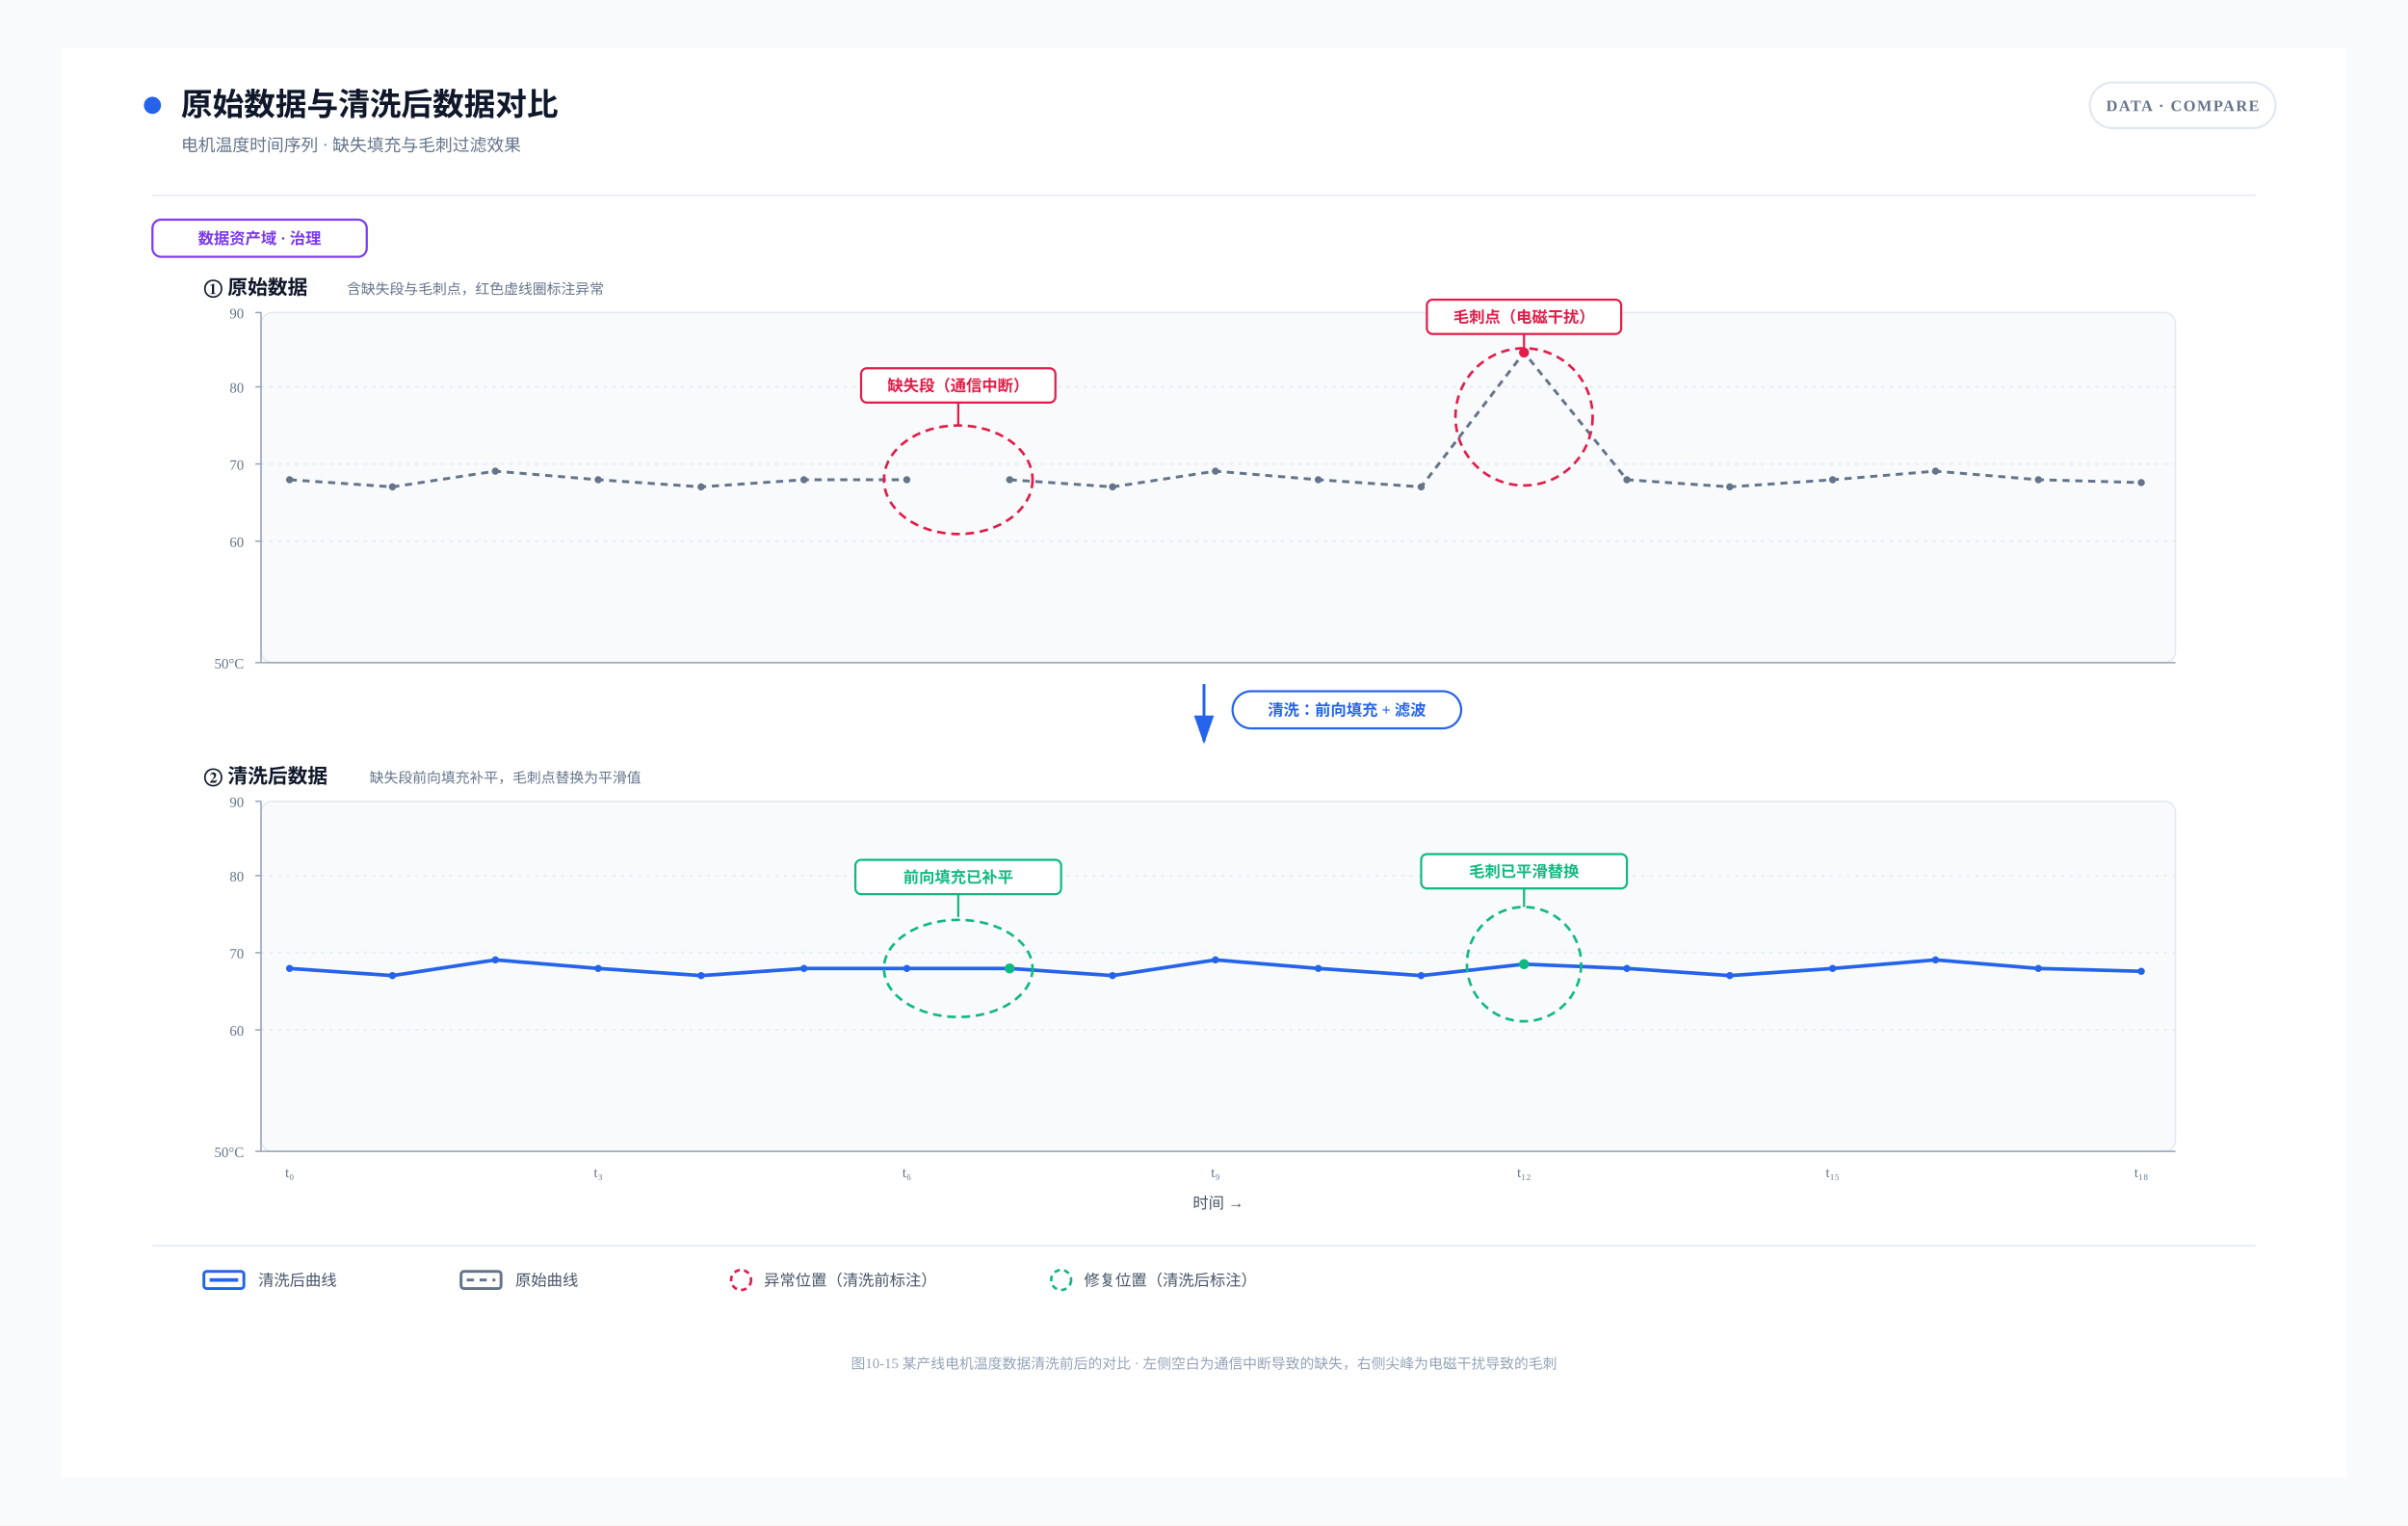
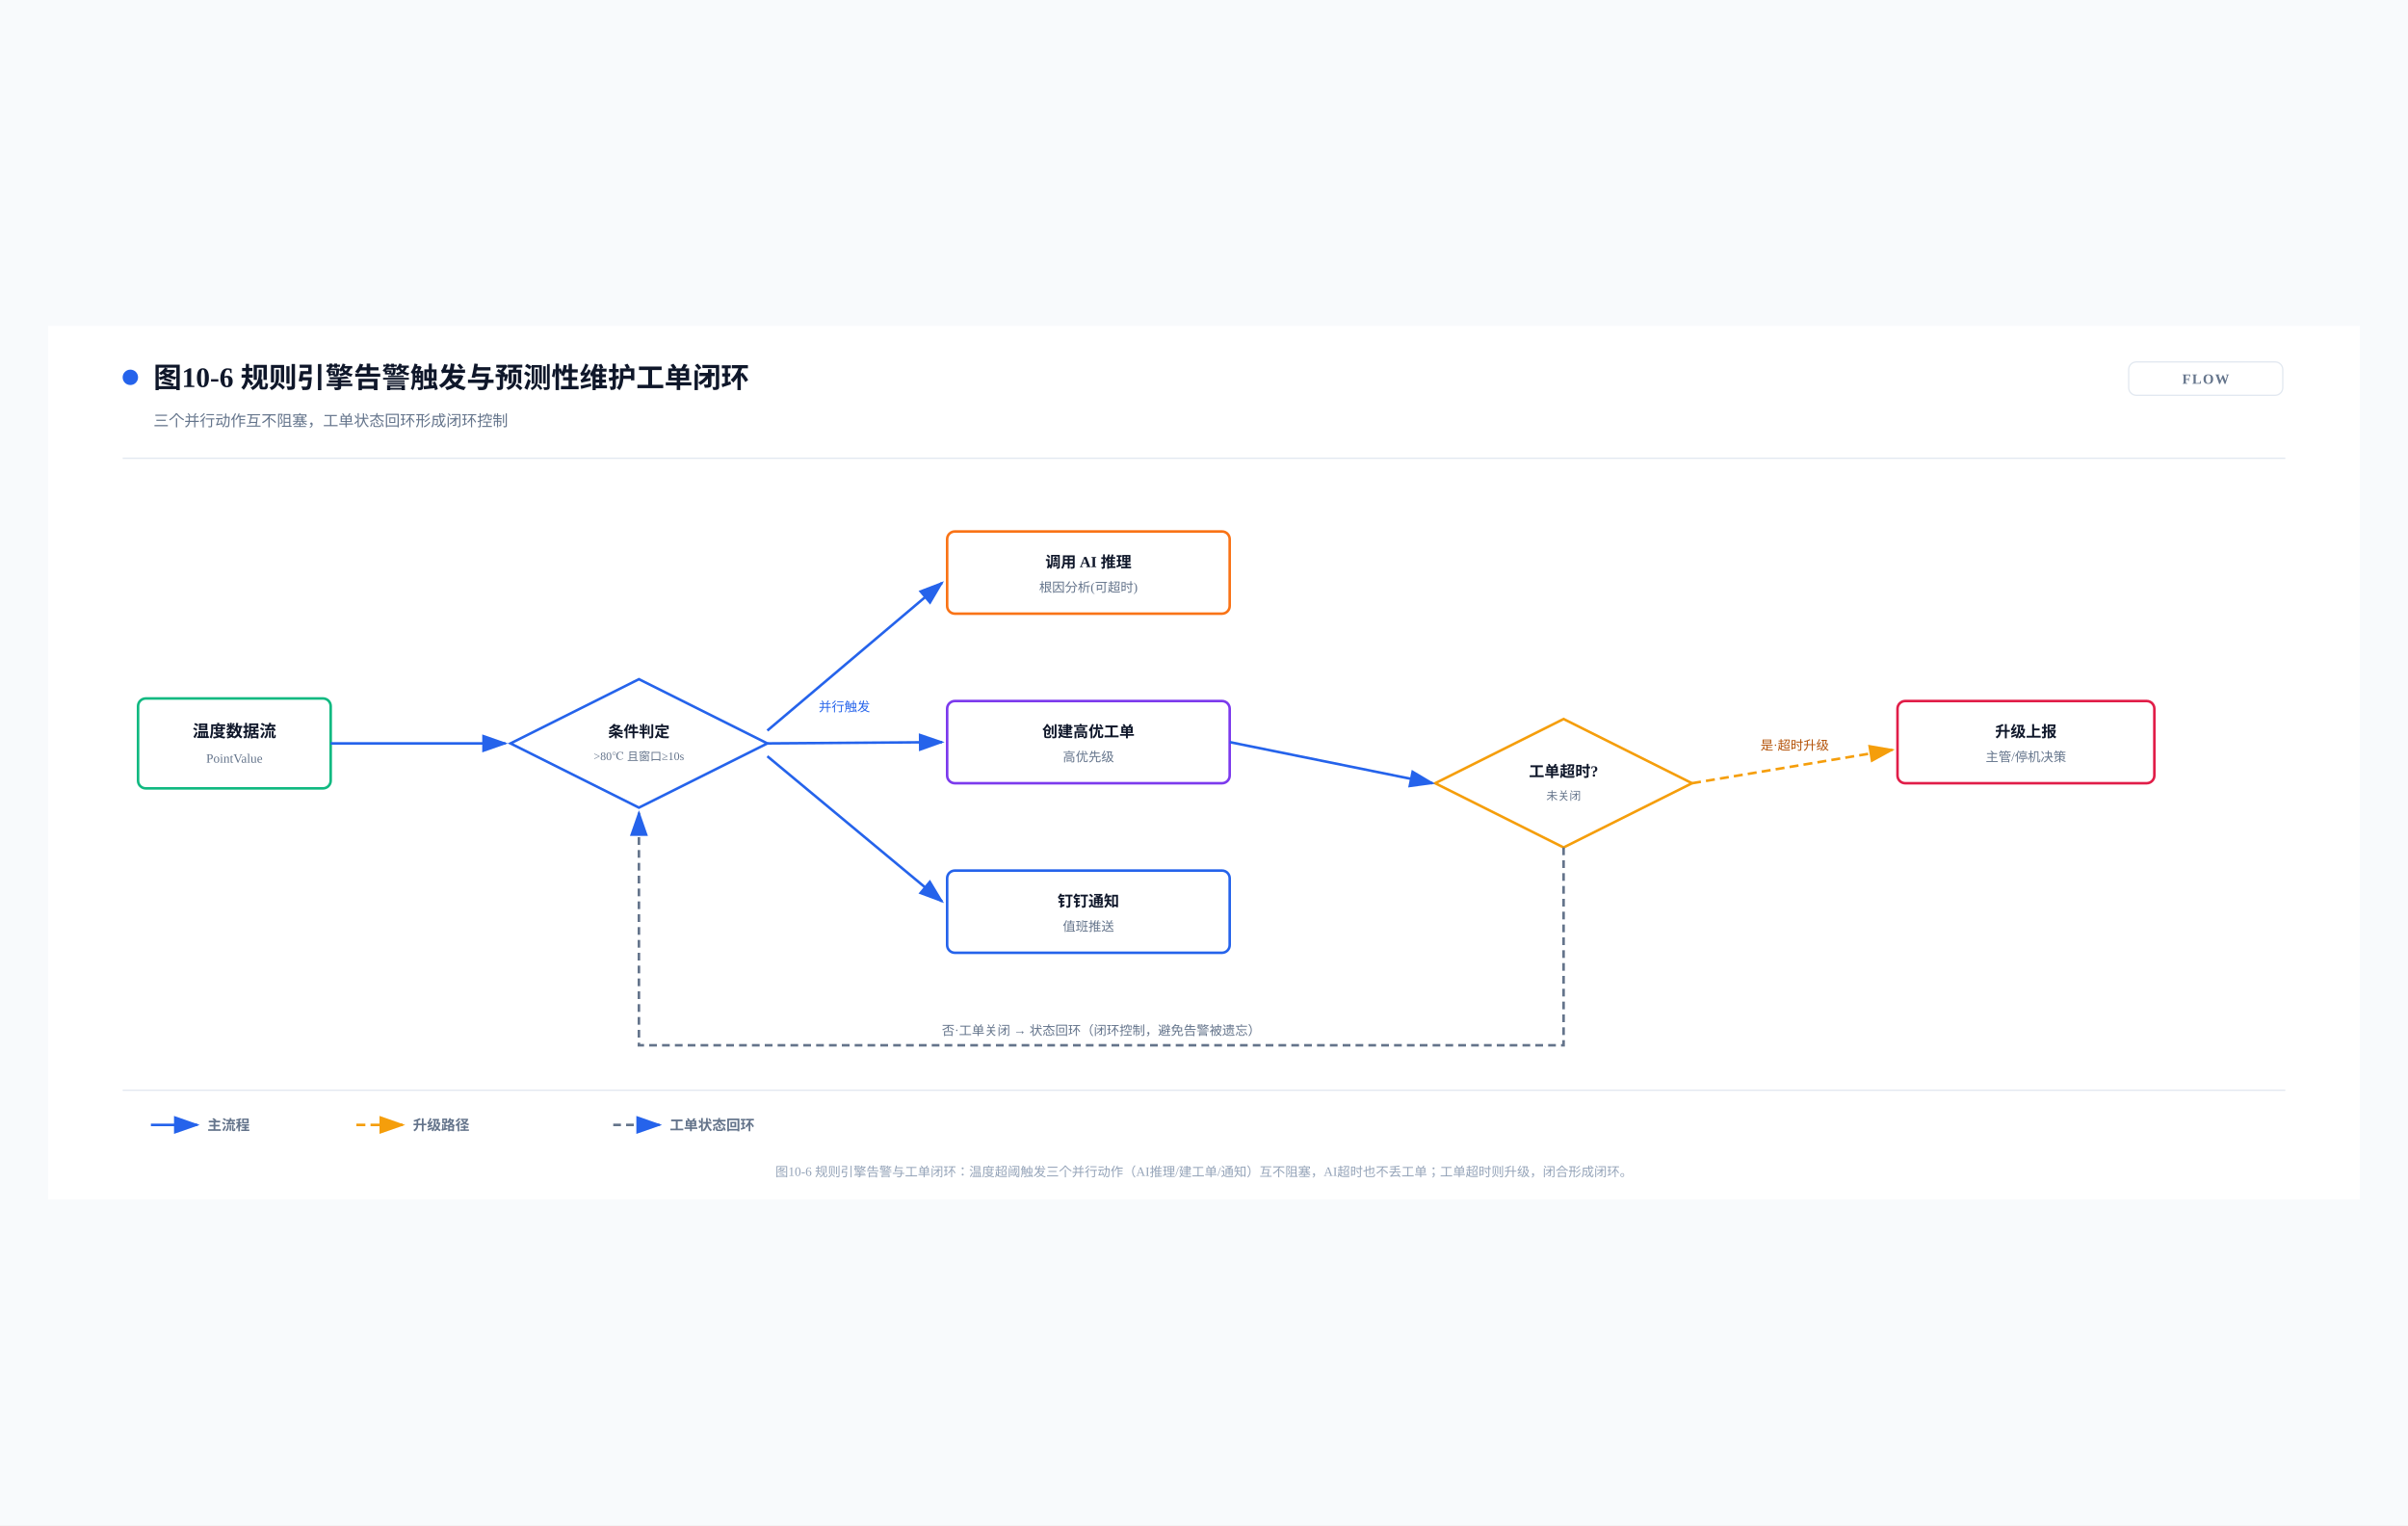
<svg xmlns="http://www.w3.org/2000/svg" width="1200" height="760" viewBox="0 0 1200 760" role="img" aria-labelledby="title desc">
  <rect width="1200" height="760" fill="#F8FAFC" />
-   <svg x="30.400" y="24.000" width="1139.200" height="712.000" viewBox="0 0 1600.000 1000.000" preserveAspectRatio="xMidYMid meet">
+   <svg x="24.000" y="162.400" width="1152.000" height="435.200" viewBox="0 0 1800.000 680.000" preserveAspectRatio="xMidYMid meet">
    <defs>
      <marker id="ah-blue" markerWidth="10" markerHeight="7" refX="9" refY="3.5" orient="auto">
        <polygon points="0 0,10 3.5,0 7" fill="#2563EB" />
      </marker>
-       <marker id="ah-gray" markerWidth="10" markerHeight="7" refX="9" refY="3.5" orient="auto">
-         <polygon points="0 0,10 3.5,0 7" fill="#64748B" />
-       </marker>
-       <marker id="ah-red" markerWidth="10" markerHeight="7" refX="9" refY="3.5" orient="auto">
-         <polygon points="0 0,10 3.5,0 7" fill="#E11D48" />
+       <marker id="ah-orange" markerWidth="10" markerHeight="7" refX="9" refY="3.5" orient="auto">
+         <polygon points="0 0,10 3.5,0 7" fill="#F59E0B" />
      </marker>
    </defs>
-     <rect x="0" y="0" width="1600" height="1000" fill="#FFFFFF" />
+     <rect x="0" y="0" width="1800" height="680" fill="#FFFFFF" />
    <circle cx="64" cy="40" r="6" fill="#2563EB" />
-     <text x="84" y="47" font-size="22" font-weight="700" fill="#0F172A">原始数据与清洗后数据对比</text>
-     <text x="84" y="72" font-size="12" fill="#64748B">电机温度时间序列 · 缺失填充与毛刺过滤效果</text>
-     <rect x="1420" y="24" width="130" height="32" rx="16" fill="#FFFFFF" stroke="#E2E8F0" stroke-width="1.5" />
-     <text x="1485" y="44" font-size="11" font-weight="600" fill="#64748B" text-anchor="middle" letter-spacing="1">DATA · COMPARE</text>
-     <line x1="64" y1="103" x2="1536" y2="103" stroke="#E2E8F0" stroke-width="1" />
-     <rect x="64" y="120" width="150" height="26" rx="6" fill="#FFFFFF" stroke="#7C3AED" stroke-width="1.5" />
-     <text x="139" y="137" font-size="11" font-weight="600" fill="#7C3AED" text-anchor="middle">数据资产域 · 治理</text>
-     <text x="100" y="172" font-size="14" font-weight="700" fill="#0F172A">① 原始数据</text>
-     <text x="200" y="172" font-size="10" fill="#64748B">含缺失段与毛刺点，红色虚线圈标注异常</text>
-     <rect x="140" y="185" width="1340" height="245" rx="8" fill="#F8FAFC" stroke="#E2E8F0" stroke-width="1" />
-     <line x1="140" y1="237" x2="1480" y2="237" stroke="#E2E8F0" stroke-width="1" stroke-dasharray="2 4" />
-     <line x1="140" y1="291" x2="1480" y2="291" stroke="#E2E8F0" stroke-width="1" stroke-dasharray="2 4" />
-     <line x1="140" y1="345" x2="1480" y2="345" stroke="#E2E8F0" stroke-width="1" stroke-dasharray="2 4" />
-     <line x1="140" y1="185" x2="140" y2="430" stroke="#94A3B8" stroke-width="1" />
-     <line x1="136" y1="185" x2="140" y2="185" stroke="#94A3B8" />
-     <line x1="136" y1="237" x2="140" y2="237" stroke="#94A3B8" />
-     <line x1="136" y1="291" x2="140" y2="291" stroke="#94A3B8" />
-     <line x1="136" y1="345" x2="140" y2="345" stroke="#94A3B8" />
-     <line x1="136" y1="430" x2="140" y2="430" stroke="#94A3B8" />
-     <text x="128" y="189" font-size="10" fill="#64748B" text-anchor="end">90</text>
-     <text x="128" y="241" font-size="10" fill="#64748B" text-anchor="end">80</text>
-     <text x="128" y="295" font-size="10" fill="#64748B" text-anchor="end">70</text>
-     <text x="128" y="349" font-size="10" fill="#64748B" text-anchor="end">60</text>
-     <text x="128" y="434" font-size="10" fill="#64748B" text-anchor="end">50°C</text>
-     <line x1="140" y1="430" x2="1480" y2="430" stroke="#94A3B8" stroke-width="1" />
-     <polyline points="160,302 232,307 304,296 376,302 448,307 520,302 592,302" fill="none" stroke="#64748B" stroke-width="2" stroke-dasharray="5 4" />
-     <rect x="592" y="185" width="72" height="245" fill="#FFFFFF" opacity="0.0" />
-     <polyline points="664,302 736,307 808,296 880,302 952,307 1024,213 1096,302 1168,307 1240,302 1312,296 1384,302 1456,304" fill="none" stroke="#64748B" stroke-width="2" stroke-dasharray="5 4" />
-     <g fill="#64748B">
-       <circle cx="160" cy="302" r="2.5" />
-       <circle cx="232" cy="307" r="2.5" />
-       <circle cx="304" cy="296" r="2.5" />
-       <circle cx="376" cy="302" r="2.5" />
-       <circle cx="448" cy="307" r="2.5" />
-       <circle cx="520" cy="302" r="2.5" />
-       <circle cx="592" cy="302" r="2.5" />
-       <circle cx="664" cy="302" r="2.5" />
-       <circle cx="736" cy="307" r="2.5" />
-       <circle cx="808" cy="296" r="2.5" />
-       <circle cx="880" cy="302" r="2.5" />
-       <circle cx="952" cy="307" r="2.5" />
-       <circle cx="1024" cy="213" r="3.5" fill="#E11D48" />
-       <circle cx="1096" cy="302" r="2.5" />
-       <circle cx="1168" cy="307" r="2.5" />
-       <circle cx="1240" cy="302" r="2.5" />
-       <circle cx="1312" cy="296" r="2.5" />
-       <circle cx="1384" cy="302" r="2.5" />
-       <circle cx="1456" cy="304" r="2.5" />
-     </g>
-     <ellipse cx="628" cy="302" rx="52" ry="38" fill="none" stroke="#E11D48" stroke-width="1.8" stroke-dasharray="6 4" />
-     <line x1="628" y1="264" x2="628" y2="246" stroke="#E11D48" stroke-width="1.5" />
-     <rect x="560" y="224" width="136" height="24" rx="4" fill="#FFFFFF" stroke="#E11D48" stroke-width="1.5" />
-     <text x="628" y="240" font-size="11" font-weight="600" fill="#E11D48" text-anchor="middle">缺失段（通信中断）</text>
-     <circle cx="1024" cy="258" r="48" fill="none" stroke="#E11D48" stroke-width="1.8" stroke-dasharray="6 4" />
-     <line x1="1024" y1="210" x2="1024" y2="198" stroke="#E11D48" stroke-width="1.5" />
-     <rect x="956" y="176" width="136" height="24" rx="4" fill="#FFFFFF" stroke="#E11D48" stroke-width="1.5" />
-     <text x="1024" y="192" font-size="11" font-weight="600" fill="#E11D48" text-anchor="middle">毛刺点（电磁干扰）</text>
-     <line x1="800" y1="445" x2="800" y2="485" stroke="#2563EB" stroke-width="2" marker-end="url(#ah-blue)" />
-     <rect x="820" y="450" width="160" height="26" rx="13" fill="#FFFFFF" stroke="#2563EB" stroke-width="1.5" />
-     <text x="900" y="467" font-size="11" font-weight="600" fill="#2563EB" text-anchor="middle">清洗：前向填充 + 滤波</text>
-     <text x="100" y="514" font-size="14" font-weight="700" fill="#0F172A">② 清洗后数据</text>
-     <text x="216" y="514" font-size="10" fill="#64748B">缺失段前向填充补平，毛刺点替换为平滑值</text>
-     <rect x="140" y="527" width="1340" height="245" rx="8" fill="#F8FAFC" stroke="#E2E8F0" stroke-width="1" />
-     <line x1="140" y1="579" x2="1480" y2="579" stroke="#E2E8F0" stroke-width="1" stroke-dasharray="2 4" />
-     <line x1="140" y1="633" x2="1480" y2="633" stroke="#E2E8F0" stroke-width="1" stroke-dasharray="2 4" />
-     <line x1="140" y1="687" x2="1480" y2="687" stroke="#E2E8F0" stroke-width="1" stroke-dasharray="2 4" />
-     <line x1="140" y1="527" x2="140" y2="772" stroke="#94A3B8" stroke-width="1" />
-     <line x1="136" y1="527" x2="140" y2="527" stroke="#94A3B8" />
-     <line x1="136" y1="579" x2="140" y2="579" stroke="#94A3B8" />
-     <line x1="136" y1="633" x2="140" y2="633" stroke="#94A3B8" />
-     <line x1="136" y1="687" x2="140" y2="687" stroke="#94A3B8" />
-     <line x1="136" y1="772" x2="140" y2="772" stroke="#94A3B8" />
-     <text x="128" y="531" font-size="10" fill="#64748B" text-anchor="end">90</text>
-     <text x="128" y="583" font-size="10" fill="#64748B" text-anchor="end">80</text>
-     <text x="128" y="637" font-size="10" fill="#64748B" text-anchor="end">70</text>
-     <text x="128" y="691" font-size="10" fill="#64748B" text-anchor="end">60</text>
-     <text x="128" y="776" font-size="10" fill="#64748B" text-anchor="end">50°C</text>
-     <line x1="140" y1="772" x2="1480" y2="772" stroke="#94A3B8" stroke-width="1" />
-     <polyline points="160,644 232,649 304,638 376,644 448,649 520,644 592,644 664,644 736,649 808,638 880,644 952,649 1024,641 1096,644 1168,649 1240,644 1312,638 1384,644 1456,646" fill="none" stroke="#2563EB" stroke-width="2.5" />
-     <g fill="#2563EB">
-       <circle cx="160" cy="644" r="2.5" />
-       <circle cx="232" cy="649" r="2.5" />
-       <circle cx="304" cy="638" r="2.5" />
-       <circle cx="376" cy="644" r="2.5" />
-       <circle cx="448" cy="649" r="2.5" />
-       <circle cx="520" cy="644" r="2.5" />
-       <circle cx="592" cy="644" r="2.5" />
-       <circle cx="664" cy="644" r="3.5" fill="#10B981" />
-       <circle cx="736" cy="649" r="2.5" />
-       <circle cx="808" cy="638" r="2.5" />
-       <circle cx="880" cy="644" r="2.5" />
-       <circle cx="952" cy="649" r="2.5" />
-       <circle cx="1024" cy="641" r="3.5" fill="#10B981" />
-       <circle cx="1096" cy="644" r="2.5" />
-       <circle cx="1168" cy="649" r="2.5" />
-       <circle cx="1240" cy="644" r="2.5" />
-       <circle cx="1312" cy="638" r="2.5" />
-       <circle cx="1384" cy="644" r="2.5" />
-       <circle cx="1456" cy="646" r="2.5" />
-     </g>
-     <ellipse cx="628" cy="644" rx="52" ry="34" fill="none" stroke="#10B981" stroke-width="1.8" stroke-dasharray="6 4" />
-     <line x1="628" y1="608" x2="628" y2="592" stroke="#10B981" stroke-width="1.5" />
-     <rect x="556" y="568" width="144" height="24" rx="4" fill="#FFFFFF" stroke="#10B981" stroke-width="1.5" />
-     <text x="628" y="584" font-size="11" font-weight="600" fill="#10B981" text-anchor="middle">前向填充已补平</text>
-     <circle cx="1024" cy="641" r="40" fill="none" stroke="#10B981" stroke-width="1.8" stroke-dasharray="6 4" />
-     <line x1="1024" y1="601" x2="1024" y2="588" stroke="#10B981" stroke-width="1.5" />
-     <rect x="952" y="564" width="144" height="24" rx="4" fill="#FFFFFF" stroke="#10B981" stroke-width="1.5" />
-     <text x="1024" y="580" font-size="11" font-weight="600" fill="#10B981" text-anchor="middle">毛刺已平滑替换</text>
-     <g font-size="10" fill="#64748B" text-anchor="middle">
-       <text x="160" y="790">t₀</text>
-       <text x="376" y="790">t₃</text>
-       <text x="592" y="790">t₆</text>
-       <text x="808" y="790">t₉</text>
-       <text x="1024" y="790">t₁₂</text>
-       <text x="1240" y="790">t₁₅</text>
-       <text x="1456" y="790">t₁₈</text>
-       <text x="810" y="812" font-size="11" fill="#475569">时间 →</text>
-     </g>
-     <line x1="64" y1="838" x2="1536" y2="838" stroke="#E2E8F0" stroke-width="1" />
-     <g font-size="11" fill="#475569">
-       <rect x="100" y="856" width="28" height="12" rx="2" fill="#FFFFFF" stroke="#2563EB" stroke-width="2" />
-       <line x1="104" y1="862" x2="124" y2="862" stroke="#2563EB" stroke-width="2.5" />
-       <text x="138" y="866">清洗后曲线</text>
-       <rect x="280" y="856" width="28" height="12" rx="2" fill="#FFFFFF" stroke="#64748B" stroke-width="2" />
-       <line x1="284" y1="862" x2="304" y2="862" stroke="#64748B" stroke-width="2" stroke-dasharray="5 4" />
-       <text x="318" y="866">原始曲线</text>
-       <circle cx="476" cy="862" r="7" fill="none" stroke="#E11D48" stroke-width="1.8" stroke-dasharray="4 3" />
-       <text x="492" y="866">异常位置（清洗前标注）</text>
-       <circle cx="700" cy="862" r="7" fill="none" stroke="#10B981" stroke-width="1.8" stroke-dasharray="4 3" />
-       <text x="716" y="866">修复位置（清洗后标注）</text>
-     </g>
-     <text x="800" y="924" font-size="10" fill="#94A3B8" text-anchor="middle">图10-15 某产线电机温度数据清洗前后的对比 · 左侧空白为通信中断导致的缺失，右侧尖峰为电磁干扰导致的毛刺</text>
+     <text x="82" y="48" fill="#0F172A" font-size="22" font-weight="700">图10-6 规则引擎告警触发与预测性维护工单闭环</text>
+     <text x="82" y="78" fill="#64748B" font-size="12" font-weight="500">三个并行动作互不阻塞，工单状态回环形成闭环控制</text>
+     <rect x="1620" y="28" width="120" height="26" rx="6" fill="#FFFFFF" stroke="#E2E8F0" stroke-width="1" />
+     <text x="1680" y="45" fill="#64748B" font-size="11" font-weight="700" text-anchor="middle" letter-spacing="1">FLOW</text>
+     <line x1="58" y1="103" x2="1742" y2="103" stroke="#E2E8F0" stroke-width="1" />
+     <rect x="70" y="290" width="150" height="70" rx="6" fill="#FFFFFF" stroke="#10B981" stroke-width="2" />
+     <text x="145" y="320" fill="#0F172A" font-size="13" font-weight="700" text-anchor="middle">温度数据流</text>
+     <text x="145" y="340" fill="#64748B" font-size="10" text-anchor="middle">PointValue</text>
+     <polygon points="360,325 460,275 560,325 460,375" fill="#FFFFFF" stroke="#2563EB" stroke-width="2" />
+     <text x="460" y="320" fill="#0F172A" font-size="12" font-weight="700" text-anchor="middle">条件判定</text>
+     <text x="460" y="338" fill="#64748B" font-size="9" text-anchor="middle">&gt;80℃ 且窗口≥10s</text>
+     <rect x="700" y="160" width="220" height="64" rx="6" fill="#FFFFFF" stroke="#F97316" stroke-width="2" />
+     <text x="810" y="188" fill="#0F172A" font-size="12" font-weight="700" text-anchor="middle">调用 AI 推理</text>
+     <text x="810" y="207" fill="#64748B" font-size="10" text-anchor="middle">根因分析(可超时)</text>
+     <rect x="700" y="292" width="220" height="64" rx="6" fill="#FFFFFF" stroke="#7C3AED" stroke-width="2" />
+     <text x="810" y="320" fill="#0F172A" font-size="12" font-weight="700" text-anchor="middle">创建高优工单</text>
+     <text x="810" y="339" fill="#64748B" font-size="10" text-anchor="middle">高优先级</text>
+     <rect x="700" y="424" width="220" height="64" rx="6" fill="#FFFFFF" stroke="#2563EB" stroke-width="2" />
+     <text x="810" y="452" fill="#0F172A" font-size="12" font-weight="700" text-anchor="middle">钉钉通知</text>
+     <text x="810" y="471" fill="#64748B" font-size="10" text-anchor="middle">值班推送</text>
+     <polygon points="1080,356 1180,306 1280,356 1180,406" fill="#FFFFFF" stroke="#F59E0B" stroke-width="2" />
+     <text x="1180" y="351" fill="#0F172A" font-size="12" font-weight="700" text-anchor="middle">工单超时?</text>
+     <text x="1180" y="369" fill="#64748B" font-size="9" text-anchor="middle">未关闭</text>
+     <rect x="1440" y="292" width="200" height="64" rx="6" fill="#FFFFFF" stroke="#E11D48" stroke-width="2" />
+     <text x="1540" y="320" fill="#0F172A" font-size="12" font-weight="700" text-anchor="middle">升级上报</text>
+     <text x="1540" y="339" fill="#64748B" font-size="10" text-anchor="middle">主管/停机决策</text>
+     <line x1="220" y1="325" x2="356" y2="325" stroke="#2563EB" stroke-width="2" marker-end="url(#ah-blue)" />
+     <line x1="560" y1="315" x2="696" y2="200" stroke="#2563EB" stroke-width="2" marker-end="url(#ah-blue)" />
+     <line x1="560" y1="325" x2="696" y2="324" stroke="#2563EB" stroke-width="2" marker-end="url(#ah-blue)" />
+     <line x1="560" y1="335" x2="696" y2="448" stroke="#2563EB" stroke-width="2" marker-end="url(#ah-blue)" />
+     <text x="620" y="300" fill="#2563EB" font-size="10" text-anchor="middle">并行触发</text>
+     <line x1="920" y1="324" x2="1078" y2="356" stroke="#2563EB" stroke-width="2" marker-end="url(#ah-blue)" />
+     <line x1="1280" y1="356" x2="1436" y2="330" stroke="#F59E0B" stroke-width="2" stroke-dasharray="7 4" marker-end="url(#ah-orange)" />
+     <text x="1360" y="330" fill="#B45309" font-size="10" text-anchor="middle">是·超时升级</text>
+     <path d="M 1180 406 L 1180 560 L 460 560 L 460 379" fill="none" stroke="#64748B" stroke-width="2" stroke-dasharray="6 4" marker-end="url(#ah-blue)" />
+     <text x="820" y="552" fill="#64748B" font-size="10" text-anchor="middle">否·工单关闭 → 状态回环（闭环控制，避免告警被遗忘）</text>
+     <line x1="58" y1="595" x2="1742" y2="595" stroke="#E2E8F0" stroke-width="1" />
+     <line x1="80" y1="622" x2="116" y2="622" stroke="#2563EB" stroke-width="2" marker-end="url(#ah-blue)" />
+     <text x="124" y="626" fill="#64748B" font-size="11" font-weight="600">主流程</text>
+     <line x1="240" y1="622" x2="276" y2="622" stroke="#F59E0B" stroke-width="2" stroke-dasharray="7 4" marker-end="url(#ah-orange)" />
+     <text x="284" y="626" fill="#64748B" font-size="11" font-weight="600">升级路径</text>
+     <line x1="440" y1="622" x2="476" y2="622" stroke="#64748B" stroke-width="2" stroke-dasharray="6 4" marker-end="url(#ah-blue)" />
+     <text x="484" y="626" fill="#64748B" font-size="11" font-weight="600">工单状态回环</text>
+     <text x="900" y="662" fill="#94A3B8" font-size="10" text-anchor="middle">图10-6 规则引擎告警与工单闭环：温度超阈触发三个并行动作（AI推理/建工单/通知）互不阻塞，AI超时也不丢工单；工单超时则升级，闭合形成闭环。</text>
  </svg>
</svg>
